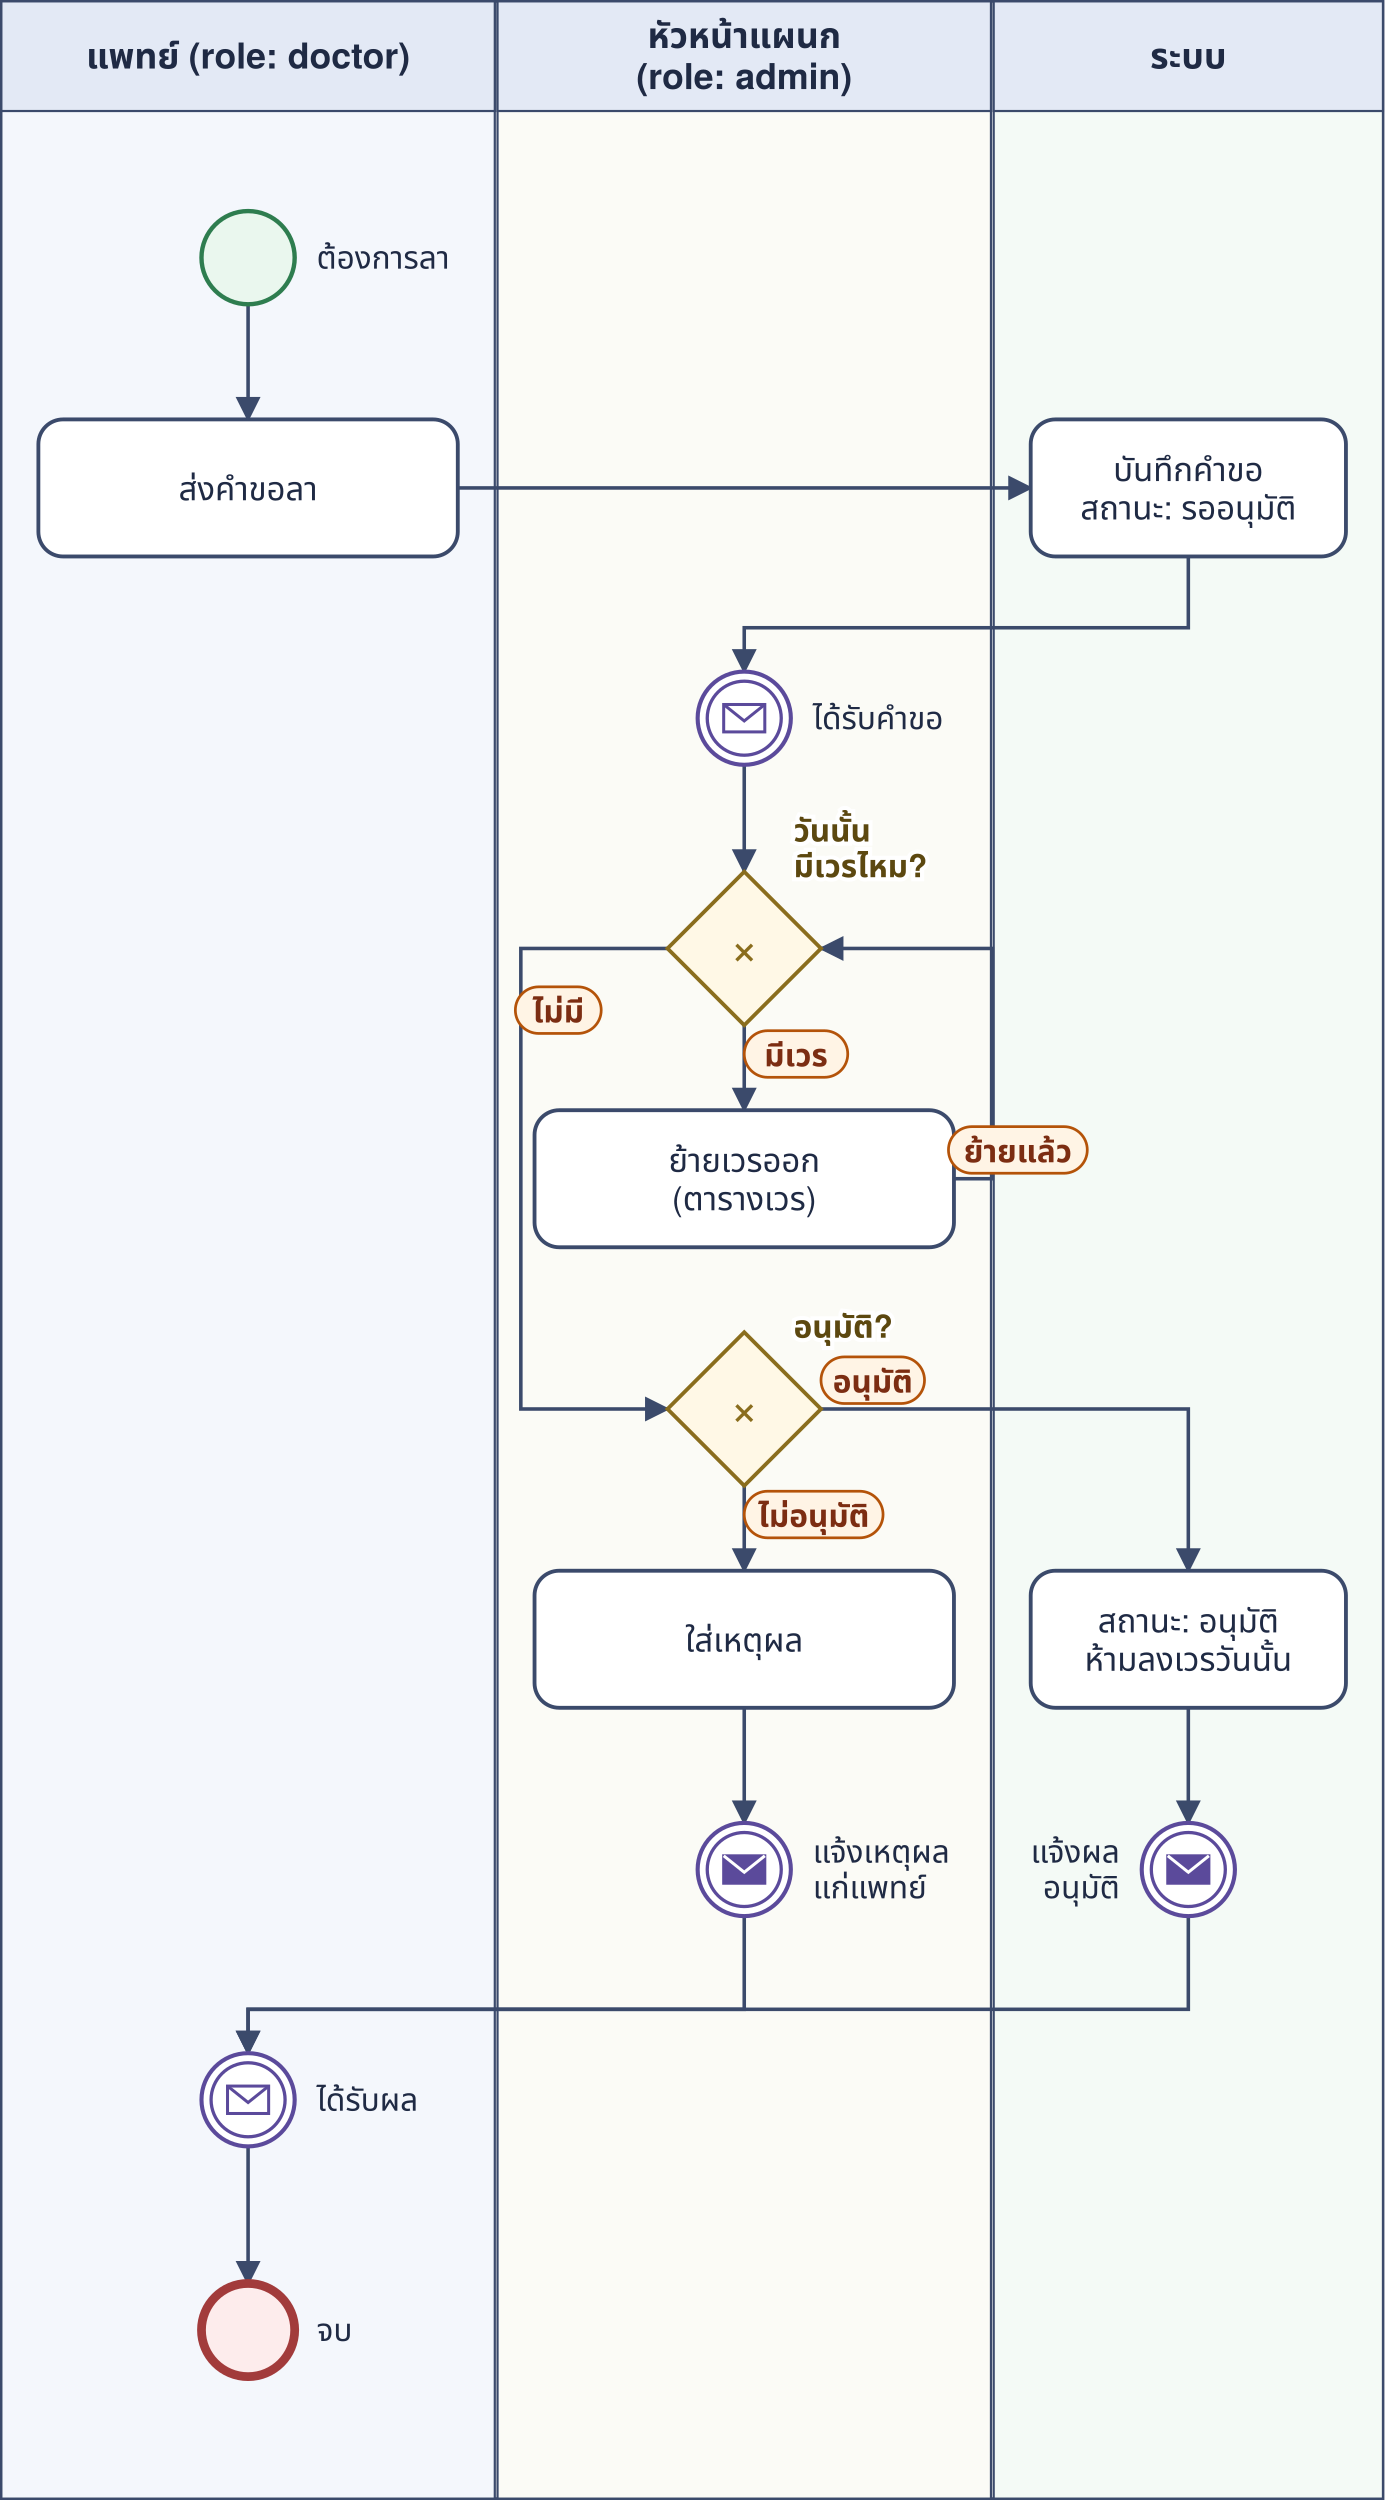
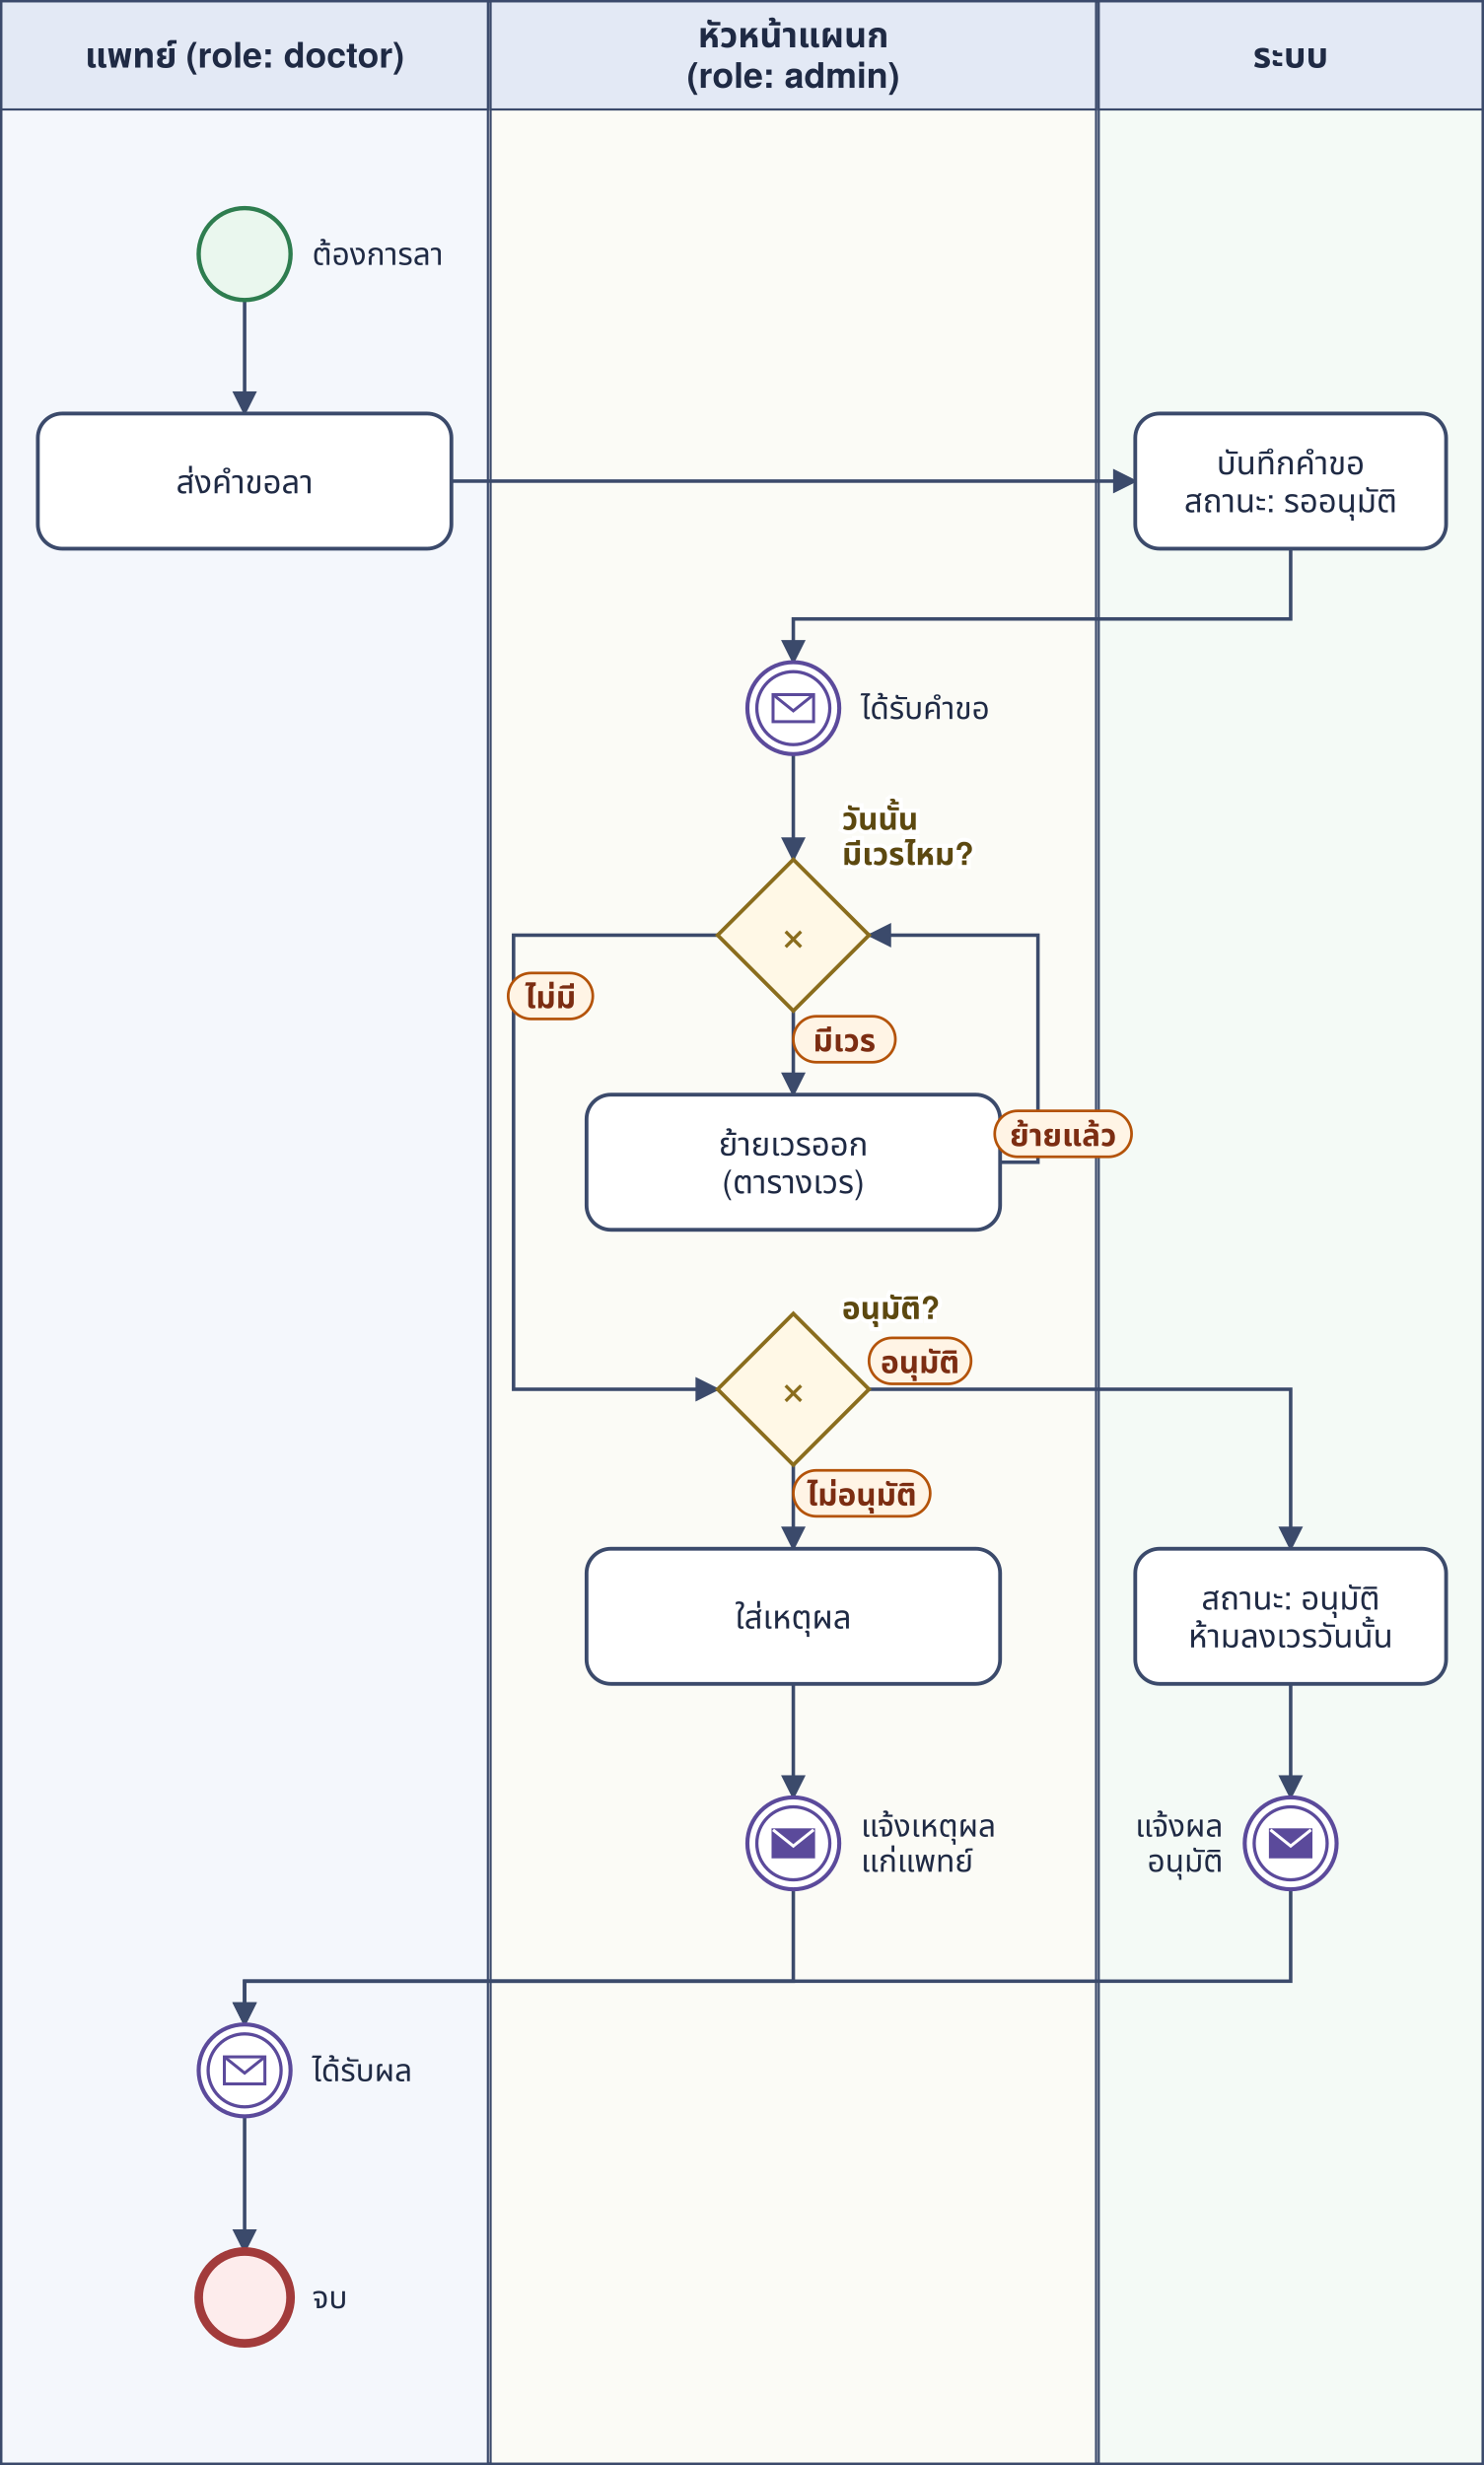
- <svg xmlns="http://www.w3.org/2000/svg" viewBox="0 0 505 912" width="505" height="912" font-family="Sarabun, 'Noto Sans Thai', Thonburi, 'Helvetica Neue', sans-serif">
+ <svg xmlns="http://www.w3.org/2000/svg" viewBox="0 0 549 912" width="549" height="912" font-family="Sarabun, 'Noto Sans Thai', Thonburi, 'Helvetica Neue', sans-serif">
  <defs>
    <marker id="a" viewBox="0 0 10 10" refX="9" refY="5" markerWidth="7" markerHeight="7" orient="auto-start-reverse">
      <path d="M0,0 L10,5 L0,10 z" fill="#3b4a6b" />
    </marker>
  </defs>
-   <rect x="0.5" y="0.5" width="504" height="911" fill="#fff" stroke="#3b4a6b" />
+   <rect x="0.5" y="0.5" width="548" height="911" fill="#fff" stroke="#3b4a6b" />
  <rect x="0.5" y="0.5" width="180" height="911" fill="#f4f7fc" stroke="#3b4a6b" stroke-width="0.8" />
  <rect x="0.5" y="0.5" width="180" height="40" fill="#e3e9f5" stroke="#3b4a6b" stroke-width="0.8" />
  <text x="90.5" y="25.0" text-anchor="middle" font-size="13" font-weight="700" fill="#1f2a44">แพทย์ (role: doctor)</text>
-   <rect x="181.5" y="0.5" width="180" height="911" fill="#fbfbf6" stroke="#3b4a6b" stroke-width="0.8" />
-   <rect x="181.5" y="0.5" width="180" height="40" fill="#e3e9f5" stroke="#3b4a6b" stroke-width="0.8" />
-   <text x="271.5" y="17.5" text-anchor="middle" font-size="13" font-weight="700" fill="#1f2a44">หัวหน้าแผนก</text>
-   <text x="271.5" y="32.5" text-anchor="middle" font-size="13" font-weight="700" fill="#1f2a44">(role: admin)</text>
-   <rect x="362.5" y="0.5" width="142" height="911" fill="#f4faf6" stroke="#3b4a6b" stroke-width="0.8" />
-   <rect x="362.5" y="0.5" width="142" height="40" fill="#e3e9f5" stroke="#3b4a6b" stroke-width="0.8" />
-   <text x="433.5" y="25.0" text-anchor="middle" font-size="13" font-weight="700" fill="#1f2a44">ระบบ</text>
+   <rect x="181.5" y="0.5" width="224" height="911" fill="#fbfbf6" stroke="#3b4a6b" stroke-width="0.8" />
+   <rect x="181.5" y="0.5" width="224" height="40" fill="#e3e9f5" stroke="#3b4a6b" stroke-width="0.8" />
+   <text x="293.5" y="17.5" text-anchor="middle" font-size="13" font-weight="700" fill="#1f2a44">หัวหน้าแผนก</text>
+   <text x="293.5" y="32.5" text-anchor="middle" font-size="13" font-weight="700" fill="#1f2a44">(role: admin)</text>
+   <rect x="406.5" y="0.5" width="142" height="911" fill="#f4faf6" stroke="#3b4a6b" stroke-width="0.8" />
+   <rect x="406.5" y="0.5" width="142" height="40" fill="#e3e9f5" stroke="#3b4a6b" stroke-width="0.8" />
+   <text x="477.5" y="25.0" text-anchor="middle" font-size="13" font-weight="700" fill="#1f2a44">ระบบ</text>
  <path d="M90.5,111.0 V153.0" fill="none" stroke="#3b4a6b" stroke-width="1.3" marker-end="url(#a)" />
-   <path d="M167.0,178.0 H376.0" fill="none" stroke="#3b4a6b" stroke-width="1.3" marker-end="url(#a)" />
-   <path d="M433.5,203.0 V229.0 H271.5 V245.0" fill="none" stroke="#3b4a6b" stroke-width="1.3" marker-end="url(#a)" />
-   <path d="M271.5,279.0 V318.0" fill="none" stroke="#3b4a6b" stroke-width="1.3" marker-end="url(#a)" />
-   <path d="M271.5,374.0 V405.0" fill="none" stroke="#3b4a6b" stroke-width="1.3" marker-end="url(#a)" />
-   <path d="M348.0,430.0 H362.0 V346.0 H299.5" fill="none" stroke="#3b4a6b" stroke-width="1.3" marker-end="url(#a)" />
-   <path d="M243.5,346.0 H190 V514.0 H243.5" fill="none" stroke="#3b4a6b" stroke-width="1.3" marker-end="url(#a)" />
-   <path d="M299.5,514.0 H433.5 V573.0" fill="none" stroke="#3b4a6b" stroke-width="1.3" marker-end="url(#a)" />
-   <path d="M271.5,542.0 V573.0" fill="none" stroke="#3b4a6b" stroke-width="1.3" marker-end="url(#a)" />
-   <path d="M271.5,623.0 V665.0" fill="none" stroke="#3b4a6b" stroke-width="1.3" marker-end="url(#a)" />
-   <path d="M433.5,623.0 V665.0" fill="none" stroke="#3b4a6b" stroke-width="1.3" marker-end="url(#a)" />
-   <path d="M271.5,699.0 V733.0 H90.5 V749.0" fill="none" stroke="#3b4a6b" stroke-width="1.3" marker-end="url(#a)" />
-   <path d="M433.5,699.0 V733.0 H90.5 V749.0" fill="none" stroke="#3b4a6b" stroke-width="1.3" marker-end="url(#a)" />
+   <path d="M167.0,178.0 H420.0" fill="none" stroke="#3b4a6b" stroke-width="1.3" marker-end="url(#a)" />
+   <path d="M477.5,203.0 V229.0 H293.5 V245.0" fill="none" stroke="#3b4a6b" stroke-width="1.3" marker-end="url(#a)" />
+   <path d="M293.5,279.0 V318.0" fill="none" stroke="#3b4a6b" stroke-width="1.3" marker-end="url(#a)" />
+   <path d="M293.5,374.0 V405.0" fill="none" stroke="#3b4a6b" stroke-width="1.3" marker-end="url(#a)" />
+   <path d="M370.0,430.0 H384.0 V346.0 H321.5" fill="none" stroke="#3b4a6b" stroke-width="1.3" marker-end="url(#a)" />
+   <path d="M265.5,346.0 H190 V514.0 H265.5" fill="none" stroke="#3b4a6b" stroke-width="1.3" marker-end="url(#a)" />
+   <path d="M321.5,514.0 H477.5 V573.0" fill="none" stroke="#3b4a6b" stroke-width="1.3" marker-end="url(#a)" />
+   <path d="M293.5,542.0 V573.0" fill="none" stroke="#3b4a6b" stroke-width="1.3" marker-end="url(#a)" />
+   <path d="M293.5,623.0 V665.0" fill="none" stroke="#3b4a6b" stroke-width="1.3" marker-end="url(#a)" />
+   <path d="M477.5,623.0 V665.0" fill="none" stroke="#3b4a6b" stroke-width="1.3" marker-end="url(#a)" />
+   <path d="M293.5,699.0 V733.0 H90.5 V749.0" fill="none" stroke="#3b4a6b" stroke-width="1.3" marker-end="url(#a)" />
+   <path d="M477.5,699.0 V733.0 H90.5 V749.0" fill="none" stroke="#3b4a6b" stroke-width="1.3" marker-end="url(#a)" />
  <path d="M90.5,783.0 V833.0" fill="none" stroke="#3b4a6b" stroke-width="1.3" marker-end="url(#a)" />
  <circle cx="90.5" cy="94.0" r="17.0" fill="#eaf7ee" stroke="#2e7d4f" stroke-width="1.6" />
  <text x="115.5" y="98.0" font-size="11.5" fill="#1f2a44">ต้องการลา</text>
  <rect x="14.0" y="153.0" width="153" height="50" rx="9" fill="#fff" stroke="#3b4a6b" stroke-width="1.4" />
  <text x="90.5" y="182.5" text-anchor="middle" font-size="12" fill="#1f2a44">ส่งคำขอลา</text>
-   <rect x="376.0" y="153.0" width="115" height="50" rx="9" fill="#fff" stroke="#3b4a6b" stroke-width="1.4" />
-   <text x="433.5" y="175.5" text-anchor="middle" font-size="12" fill="#1f2a44">บันทึกคำขอ</text>
-   <text x="433.5" y="189.5" text-anchor="middle" font-size="12" fill="#1f2a44">สถานะ: รออนุมัติ</text>
-   <circle cx="271.5" cy="262.0" r="17.0" fill="#fff" stroke="#5b4a9b" stroke-width="1.5" />
-   <circle cx="271.5" cy="262.0" r="13.5" fill="#fff" stroke="#5b4a9b" stroke-width="1.2" />
-   <rect x="264.0" y="257.0" width="15" height="10" fill="#fff" stroke="#5b4a9b" stroke-width="1.1" />
-   <path d="M264.0,257.0 L271.5,263.0 L279.0,257.0" fill="none" stroke="#5b4a9b" stroke-width="1.1" />
-   <text x="296.5" y="266.0" font-size="11.5" fill="#1f2a44">ได้รับคำขอ</text>
-   <path d="M271.5,318.0 L299.5,346.0 L271.5,374.0 L243.5,346.0 z" fill="#fff8e6" stroke="#8a6d1d" stroke-width="1.4" />
-   <text x="271.5" y="352.0" text-anchor="middle" font-size="18" fill="#8a6d1d">×</text>
-   <text x="289.5" y="307.0" font-size="11.5" font-weight="700" fill="#5c4810" paint-order="stroke" stroke="#fff" stroke-width="3">วันนั้น</text>
-   <text x="289.5" y="320.0" font-size="11.5" font-weight="700" fill="#5c4810" paint-order="stroke" stroke="#fff" stroke-width="3">มีเวรไหม?</text>
-   <rect x="195.0" y="405.0" width="153" height="50" rx="9" fill="#fff" stroke="#3b4a6b" stroke-width="1.4" />
-   <text x="271.5" y="427.5" text-anchor="middle" font-size="12" fill="#1f2a44">ย้ายเวรออก</text>
-   <text x="271.5" y="441.5" text-anchor="middle" font-size="12" fill="#1f2a44">(ตารางเวร)</text>
-   <path d="M271.5,486.0 L299.5,514.0 L271.5,542.0 L243.5,514.0 z" fill="#fff8e6" stroke="#8a6d1d" stroke-width="1.4" />
-   <text x="271.5" y="520.0" text-anchor="middle" font-size="18" fill="#8a6d1d">×</text>
-   <text x="289.5" y="488.0" font-size="11.5" font-weight="700" fill="#5c4810" paint-order="stroke" stroke="#fff" stroke-width="3">อนุมัติ?</text>
-   <rect x="195.0" y="573.0" width="153" height="50" rx="9" fill="#fff" stroke="#3b4a6b" stroke-width="1.4" />
-   <text x="271.5" y="602.5" text-anchor="middle" font-size="12" fill="#1f2a44">ใส่เหตุผล</text>
-   <rect x="376.0" y="573.0" width="115" height="50" rx="9" fill="#fff" stroke="#3b4a6b" stroke-width="1.4" />
-   <text x="433.5" y="595.5" text-anchor="middle" font-size="12" fill="#1f2a44">สถานะ: อนุมัติ</text>
-   <text x="433.5" y="609.5" text-anchor="middle" font-size="12" fill="#1f2a44">ห้ามลงเวรวันนั้น</text>
-   <circle cx="271.5" cy="682.0" r="17.0" fill="#fff" stroke="#5b4a9b" stroke-width="1.5" />
-   <circle cx="271.5" cy="682.0" r="13.5" fill="#fff" stroke="#5b4a9b" stroke-width="1.2" />
-   <rect x="264.0" y="677.0" width="15" height="10" fill="#5b4a9b" stroke="#5b4a9b" stroke-width="1.1" />
-   <path d="M264.0,677.0 L271.5,683.0 L279.0,677.0" fill="none" stroke="#fff" stroke-width="1.1" />
-   <text x="296.5" y="679.5" font-size="11.5" fill="#1f2a44">แจ้งเหตุผล</text>
-   <text x="296.5" y="692.5" font-size="11.5" fill="#1f2a44">แก่แพทย์</text>
-   <circle cx="433.5" cy="682.0" r="17.0" fill="#fff" stroke="#5b4a9b" stroke-width="1.5" />
-   <circle cx="433.5" cy="682.0" r="13.5" fill="#fff" stroke="#5b4a9b" stroke-width="1.2" />
-   <rect x="426.0" y="677.0" width="15" height="10" fill="#5b4a9b" stroke="#5b4a9b" stroke-width="1.1" />
-   <path d="M426.0,677.0 L433.5,683.0 L441.0,677.0" fill="none" stroke="#fff" stroke-width="1.1" />
-   <text x="408.5" y="679.5" text-anchor="end" font-size="11.5" fill="#1f2a44">แจ้งผล</text>
-   <text x="408.5" y="692.5" text-anchor="end" font-size="11.5" fill="#1f2a44">อนุมัติ</text>
+   <rect x="420.0" y="153.0" width="115" height="50" rx="9" fill="#fff" stroke="#3b4a6b" stroke-width="1.4" />
+   <text x="477.5" y="175.5" text-anchor="middle" font-size="12" fill="#1f2a44">บันทึกคำขอ</text>
+   <text x="477.5" y="189.5" text-anchor="middle" font-size="12" fill="#1f2a44">สถานะ: รออนุมัติ</text>
+   <circle cx="293.5" cy="262.0" r="17.0" fill="#fff" stroke="#5b4a9b" stroke-width="1.5" />
+   <circle cx="293.5" cy="262.0" r="13.5" fill="#fff" stroke="#5b4a9b" stroke-width="1.2" />
+   <rect x="286.0" y="257.0" width="15" height="10" fill="#fff" stroke="#5b4a9b" stroke-width="1.1" />
+   <path d="M286.0,257.0 L293.5,263.0 L301.0,257.0" fill="none" stroke="#5b4a9b" stroke-width="1.1" />
+   <text x="318.5" y="266.0" font-size="11.5" fill="#1f2a44">ได้รับคำขอ</text>
+   <path d="M293.5,318.0 L321.5,346.0 L293.5,374.0 L265.5,346.0 z" fill="#fff8e6" stroke="#8a6d1d" stroke-width="1.4" />
+   <text x="293.5" y="352.0" text-anchor="middle" font-size="18" fill="#8a6d1d">×</text>
+   <text x="311.5" y="307.0" font-size="11.5" font-weight="700" fill="#5c4810" paint-order="stroke" stroke="#fff" stroke-width="3">วันนั้น</text>
+   <text x="311.5" y="320.0" font-size="11.5" font-weight="700" fill="#5c4810" paint-order="stroke" stroke="#fff" stroke-width="3">มีเวรไหม?</text>
+   <rect x="217.0" y="405.0" width="153" height="50" rx="9" fill="#fff" stroke="#3b4a6b" stroke-width="1.4" />
+   <text x="293.5" y="427.5" text-anchor="middle" font-size="12" fill="#1f2a44">ย้ายเวรออก</text>
+   <text x="293.5" y="441.5" text-anchor="middle" font-size="12" fill="#1f2a44">(ตารางเวร)</text>
+   <path d="M293.5,486.0 L321.5,514.0 L293.5,542.0 L265.5,514.0 z" fill="#fff8e6" stroke="#8a6d1d" stroke-width="1.4" />
+   <text x="293.5" y="520.0" text-anchor="middle" font-size="18" fill="#8a6d1d">×</text>
+   <text x="311.5" y="488.0" font-size="11.5" font-weight="700" fill="#5c4810" paint-order="stroke" stroke="#fff" stroke-width="3">อนุมัติ?</text>
+   <rect x="217.0" y="573.0" width="153" height="50" rx="9" fill="#fff" stroke="#3b4a6b" stroke-width="1.4" />
+   <text x="293.5" y="602.5" text-anchor="middle" font-size="12" fill="#1f2a44">ใส่เหตุผล</text>
+   <rect x="420.0" y="573.0" width="115" height="50" rx="9" fill="#fff" stroke="#3b4a6b" stroke-width="1.4" />
+   <text x="477.5" y="595.5" text-anchor="middle" font-size="12" fill="#1f2a44">สถานะ: อนุมัติ</text>
+   <text x="477.5" y="609.5" text-anchor="middle" font-size="12" fill="#1f2a44">ห้ามลงเวรวันนั้น</text>
+   <circle cx="293.5" cy="682.0" r="17.0" fill="#fff" stroke="#5b4a9b" stroke-width="1.5" />
+   <circle cx="293.5" cy="682.0" r="13.5" fill="#fff" stroke="#5b4a9b" stroke-width="1.2" />
+   <rect x="286.0" y="677.0" width="15" height="10" fill="#5b4a9b" stroke="#5b4a9b" stroke-width="1.1" />
+   <path d="M286.0,677.0 L293.5,683.0 L301.0,677.0" fill="none" stroke="#fff" stroke-width="1.1" />
+   <text x="318.5" y="679.5" font-size="11.5" fill="#1f2a44">แจ้งเหตุผล</text>
+   <text x="318.5" y="692.5" font-size="11.5" fill="#1f2a44">แก่แพทย์</text>
+   <circle cx="477.5" cy="682.0" r="17.0" fill="#fff" stroke="#5b4a9b" stroke-width="1.5" />
+   <circle cx="477.5" cy="682.0" r="13.5" fill="#fff" stroke="#5b4a9b" stroke-width="1.2" />
+   <rect x="470.0" y="677.0" width="15" height="10" fill="#5b4a9b" stroke="#5b4a9b" stroke-width="1.1" />
+   <path d="M470.0,677.0 L477.5,683.0 L485.0,677.0" fill="none" stroke="#fff" stroke-width="1.1" />
+   <text x="452.5" y="679.5" text-anchor="end" font-size="11.5" fill="#1f2a44">แจ้งผล</text>
+   <text x="452.5" y="692.5" text-anchor="end" font-size="11.5" fill="#1f2a44">อนุมัติ</text>
  <circle cx="90.5" cy="766.0" r="17.0" fill="#fff" stroke="#5b4a9b" stroke-width="1.5" />
  <circle cx="90.5" cy="766.0" r="13.5" fill="#fff" stroke="#5b4a9b" stroke-width="1.2" />
  <rect x="83.0" y="761.0" width="15" height="10" fill="#fff" stroke="#5b4a9b" stroke-width="1.1" />
  <path d="M83.0,761.0 L90.5,767.0 L98.0,761.0" fill="none" stroke="#5b4a9b" stroke-width="1.1" />
  <text x="115.5" y="770.0" font-size="11.5" fill="#1f2a44">ได้รับผล</text>
  <circle cx="90.5" cy="850.0" r="17.0" fill="#fdecec" stroke="#a23b3b" stroke-width="3.2" />
  <text x="115.5" y="854.0" font-size="11.5" fill="#1f2a44">จบ</text>
-   <rect x="271.5" y="376.0" width="37.76" height="17" rx="8.5" fill="#fff4e5" stroke="#b45309" stroke-width="1" />
-   <text x="290.38" y="389.0" text-anchor="middle" font-size="11.5" font-weight="700" fill="#7c2d12">มีเวร</text>
-   <rect x="346.0" y="411.0" width="50.64" height="17" rx="8.5" fill="#fff4e5" stroke="#b45309" stroke-width="1" />
-   <text x="371.32" y="424.0" text-anchor="middle" font-size="11.5" font-weight="700" fill="#7c2d12">ย้ายแล้ว</text>
+   <rect x="293.5" y="376.0" width="37.76" height="17" rx="8.5" fill="#fff4e5" stroke="#b45309" stroke-width="1" />
+   <text x="312.38" y="389.0" text-anchor="middle" font-size="11.5" font-weight="700" fill="#7c2d12">มีเวร</text>
+   <rect x="368.0" y="411.0" width="50.64" height="17" rx="8.5" fill="#fff4e5" stroke="#b45309" stroke-width="1" />
+   <text x="393.32" y="424.0" text-anchor="middle" font-size="11.5" font-weight="700" fill="#7c2d12">ย้ายแล้ว</text>
  <rect x="188" y="360.0" width="31.32" height="17" rx="8.5" fill="#fff4e5" stroke="#b45309" stroke-width="1" />
  <text x="203.66" y="373.0" text-anchor="middle" font-size="11.5" font-weight="700" fill="#7c2d12">ไม่มี</text>
-   <rect x="299.5" y="495.0" width="37.76" height="17" rx="8.5" fill="#fff4e5" stroke="#b45309" stroke-width="1" />
-   <text x="318.38" y="508.0" text-anchor="middle" font-size="11.5" font-weight="700" fill="#7c2d12">อนุมัติ</text>
-   <rect x="271.5" y="544.0" width="50.64" height="17" rx="8.5" fill="#fff4e5" stroke="#b45309" stroke-width="1" />
-   <text x="296.82" y="557.0" text-anchor="middle" font-size="11.5" font-weight="700" fill="#7c2d12">ไม่อนุมัติ</text>
+   <rect x="321.5" y="495.0" width="37.76" height="17" rx="8.5" fill="#fff4e5" stroke="#b45309" stroke-width="1" />
+   <text x="340.38" y="508.0" text-anchor="middle" font-size="11.5" font-weight="700" fill="#7c2d12">อนุมัติ</text>
+   <rect x="293.5" y="544.0" width="50.64" height="17" rx="8.5" fill="#fff4e5" stroke="#b45309" stroke-width="1" />
+   <text x="318.82" y="557.0" text-anchor="middle" font-size="11.5" font-weight="700" fill="#7c2d12">ไม่อนุมัติ</text>
</svg>
